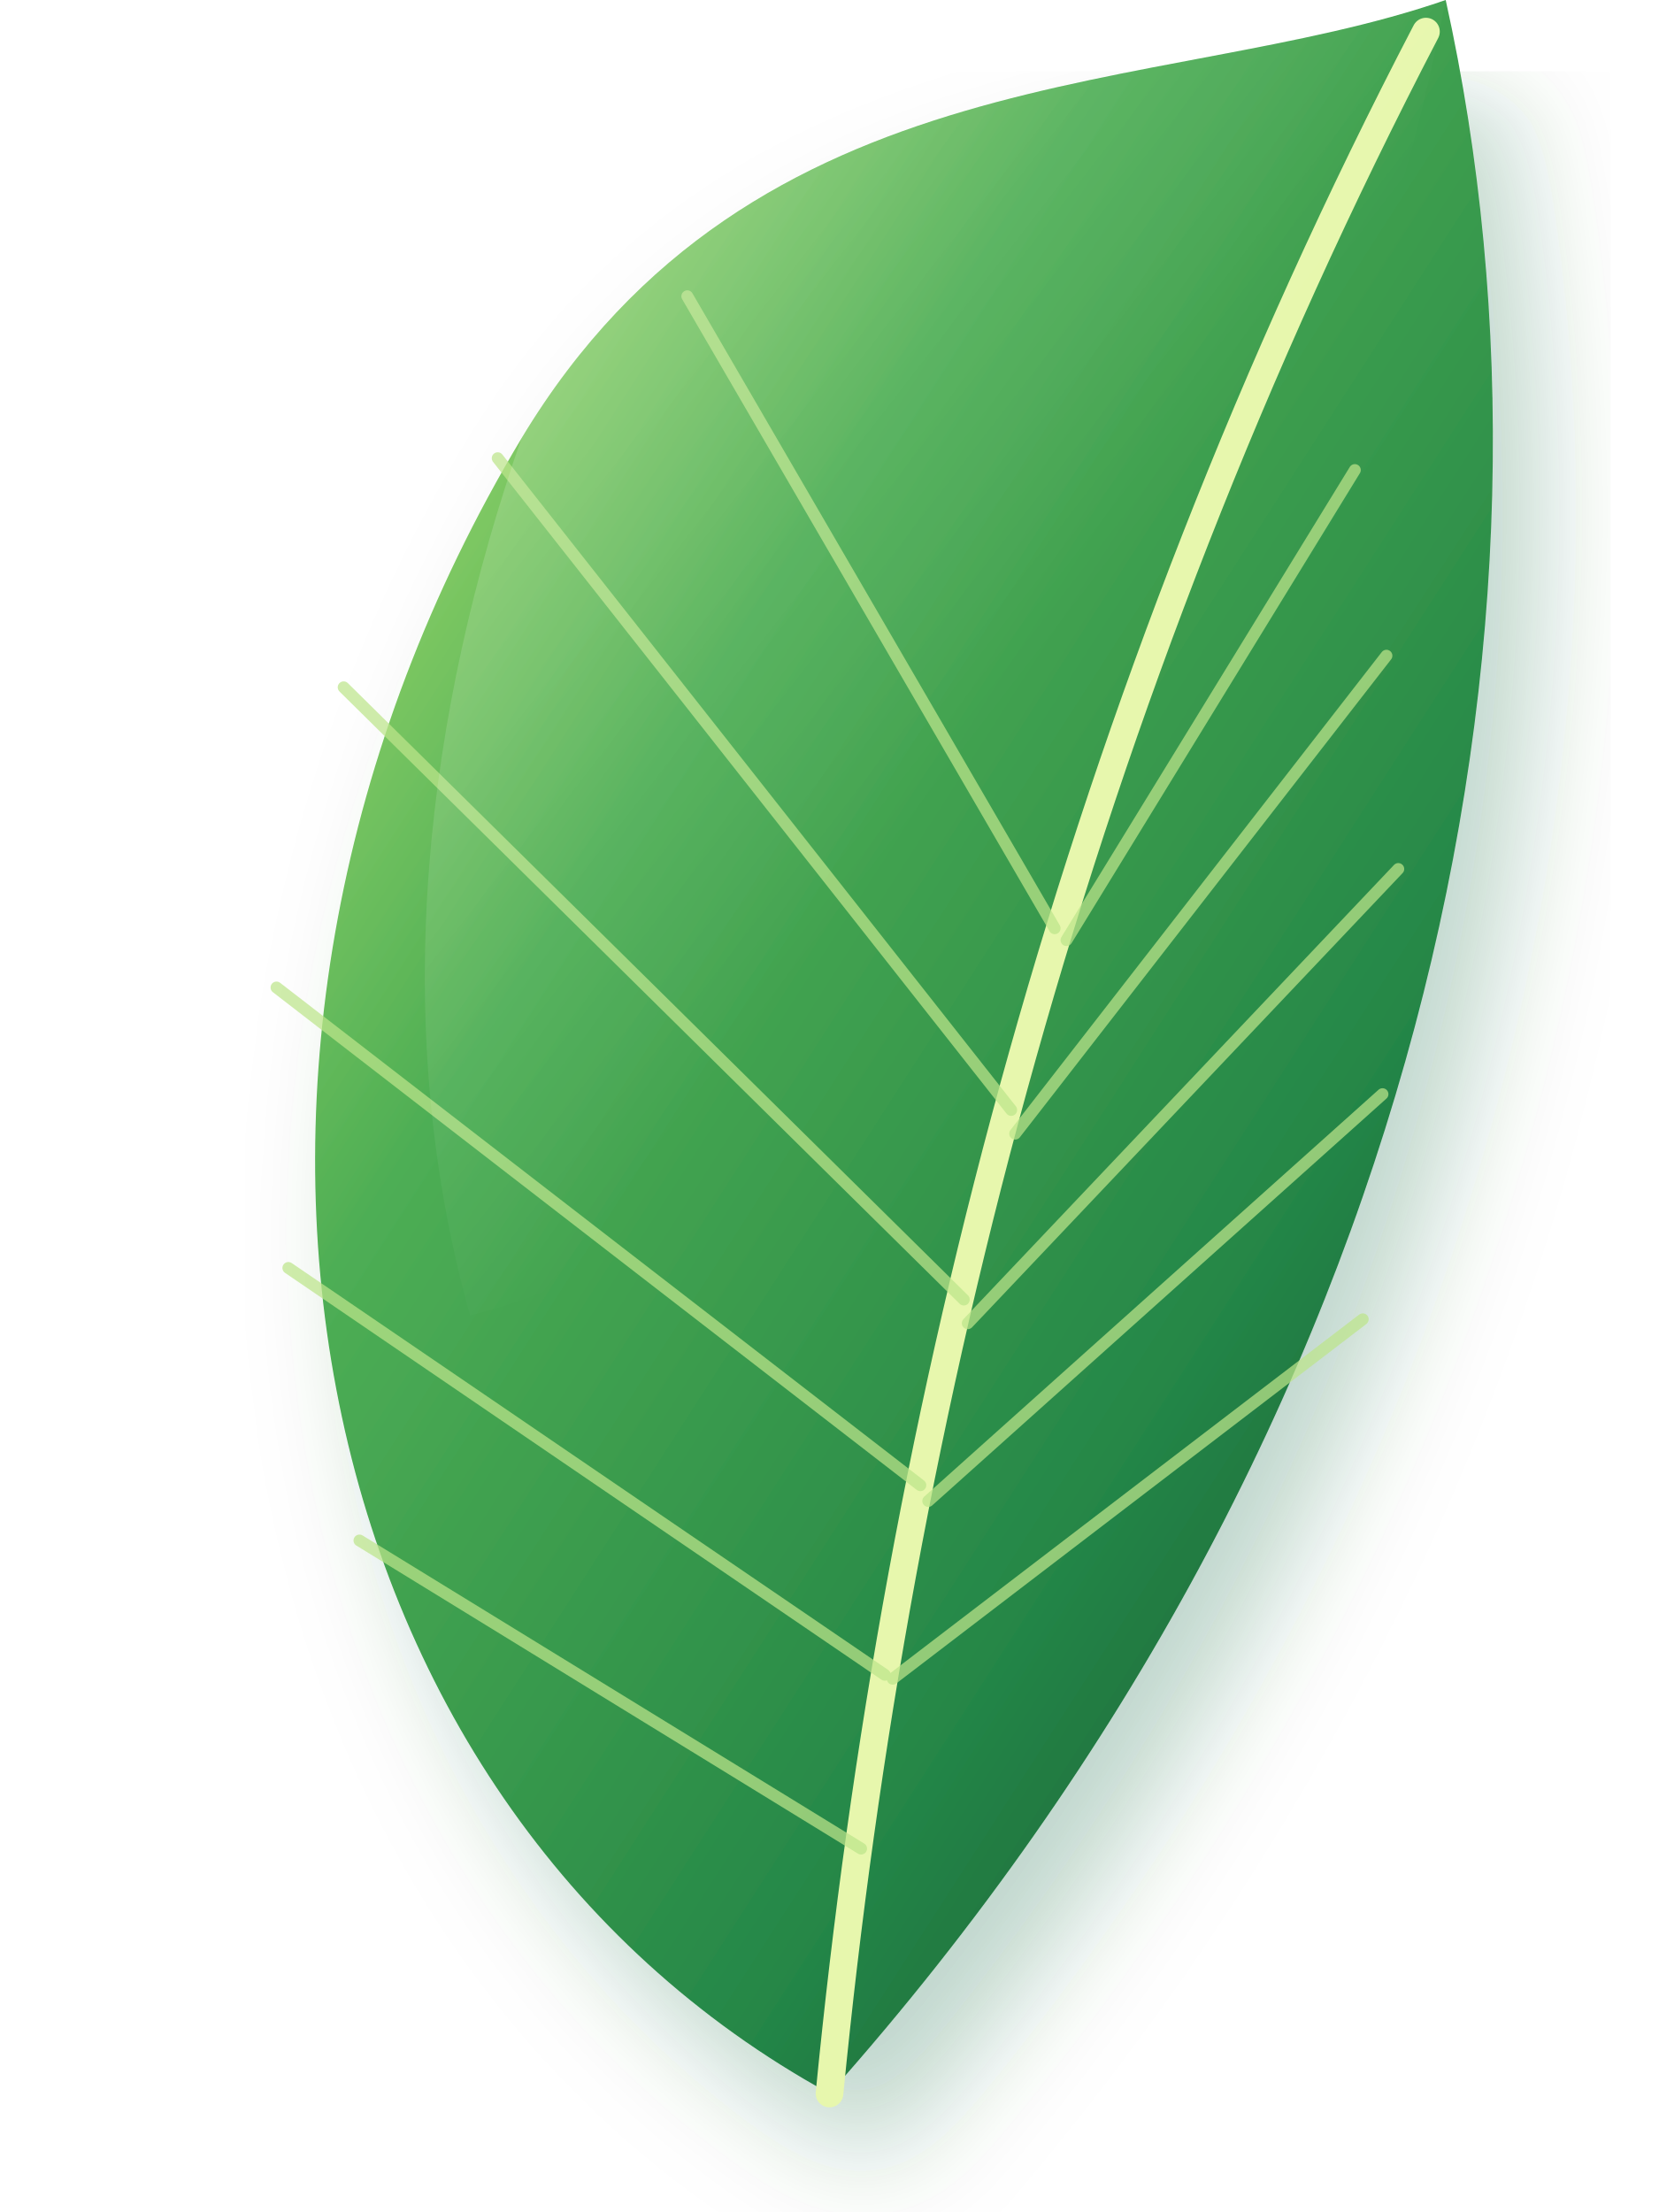
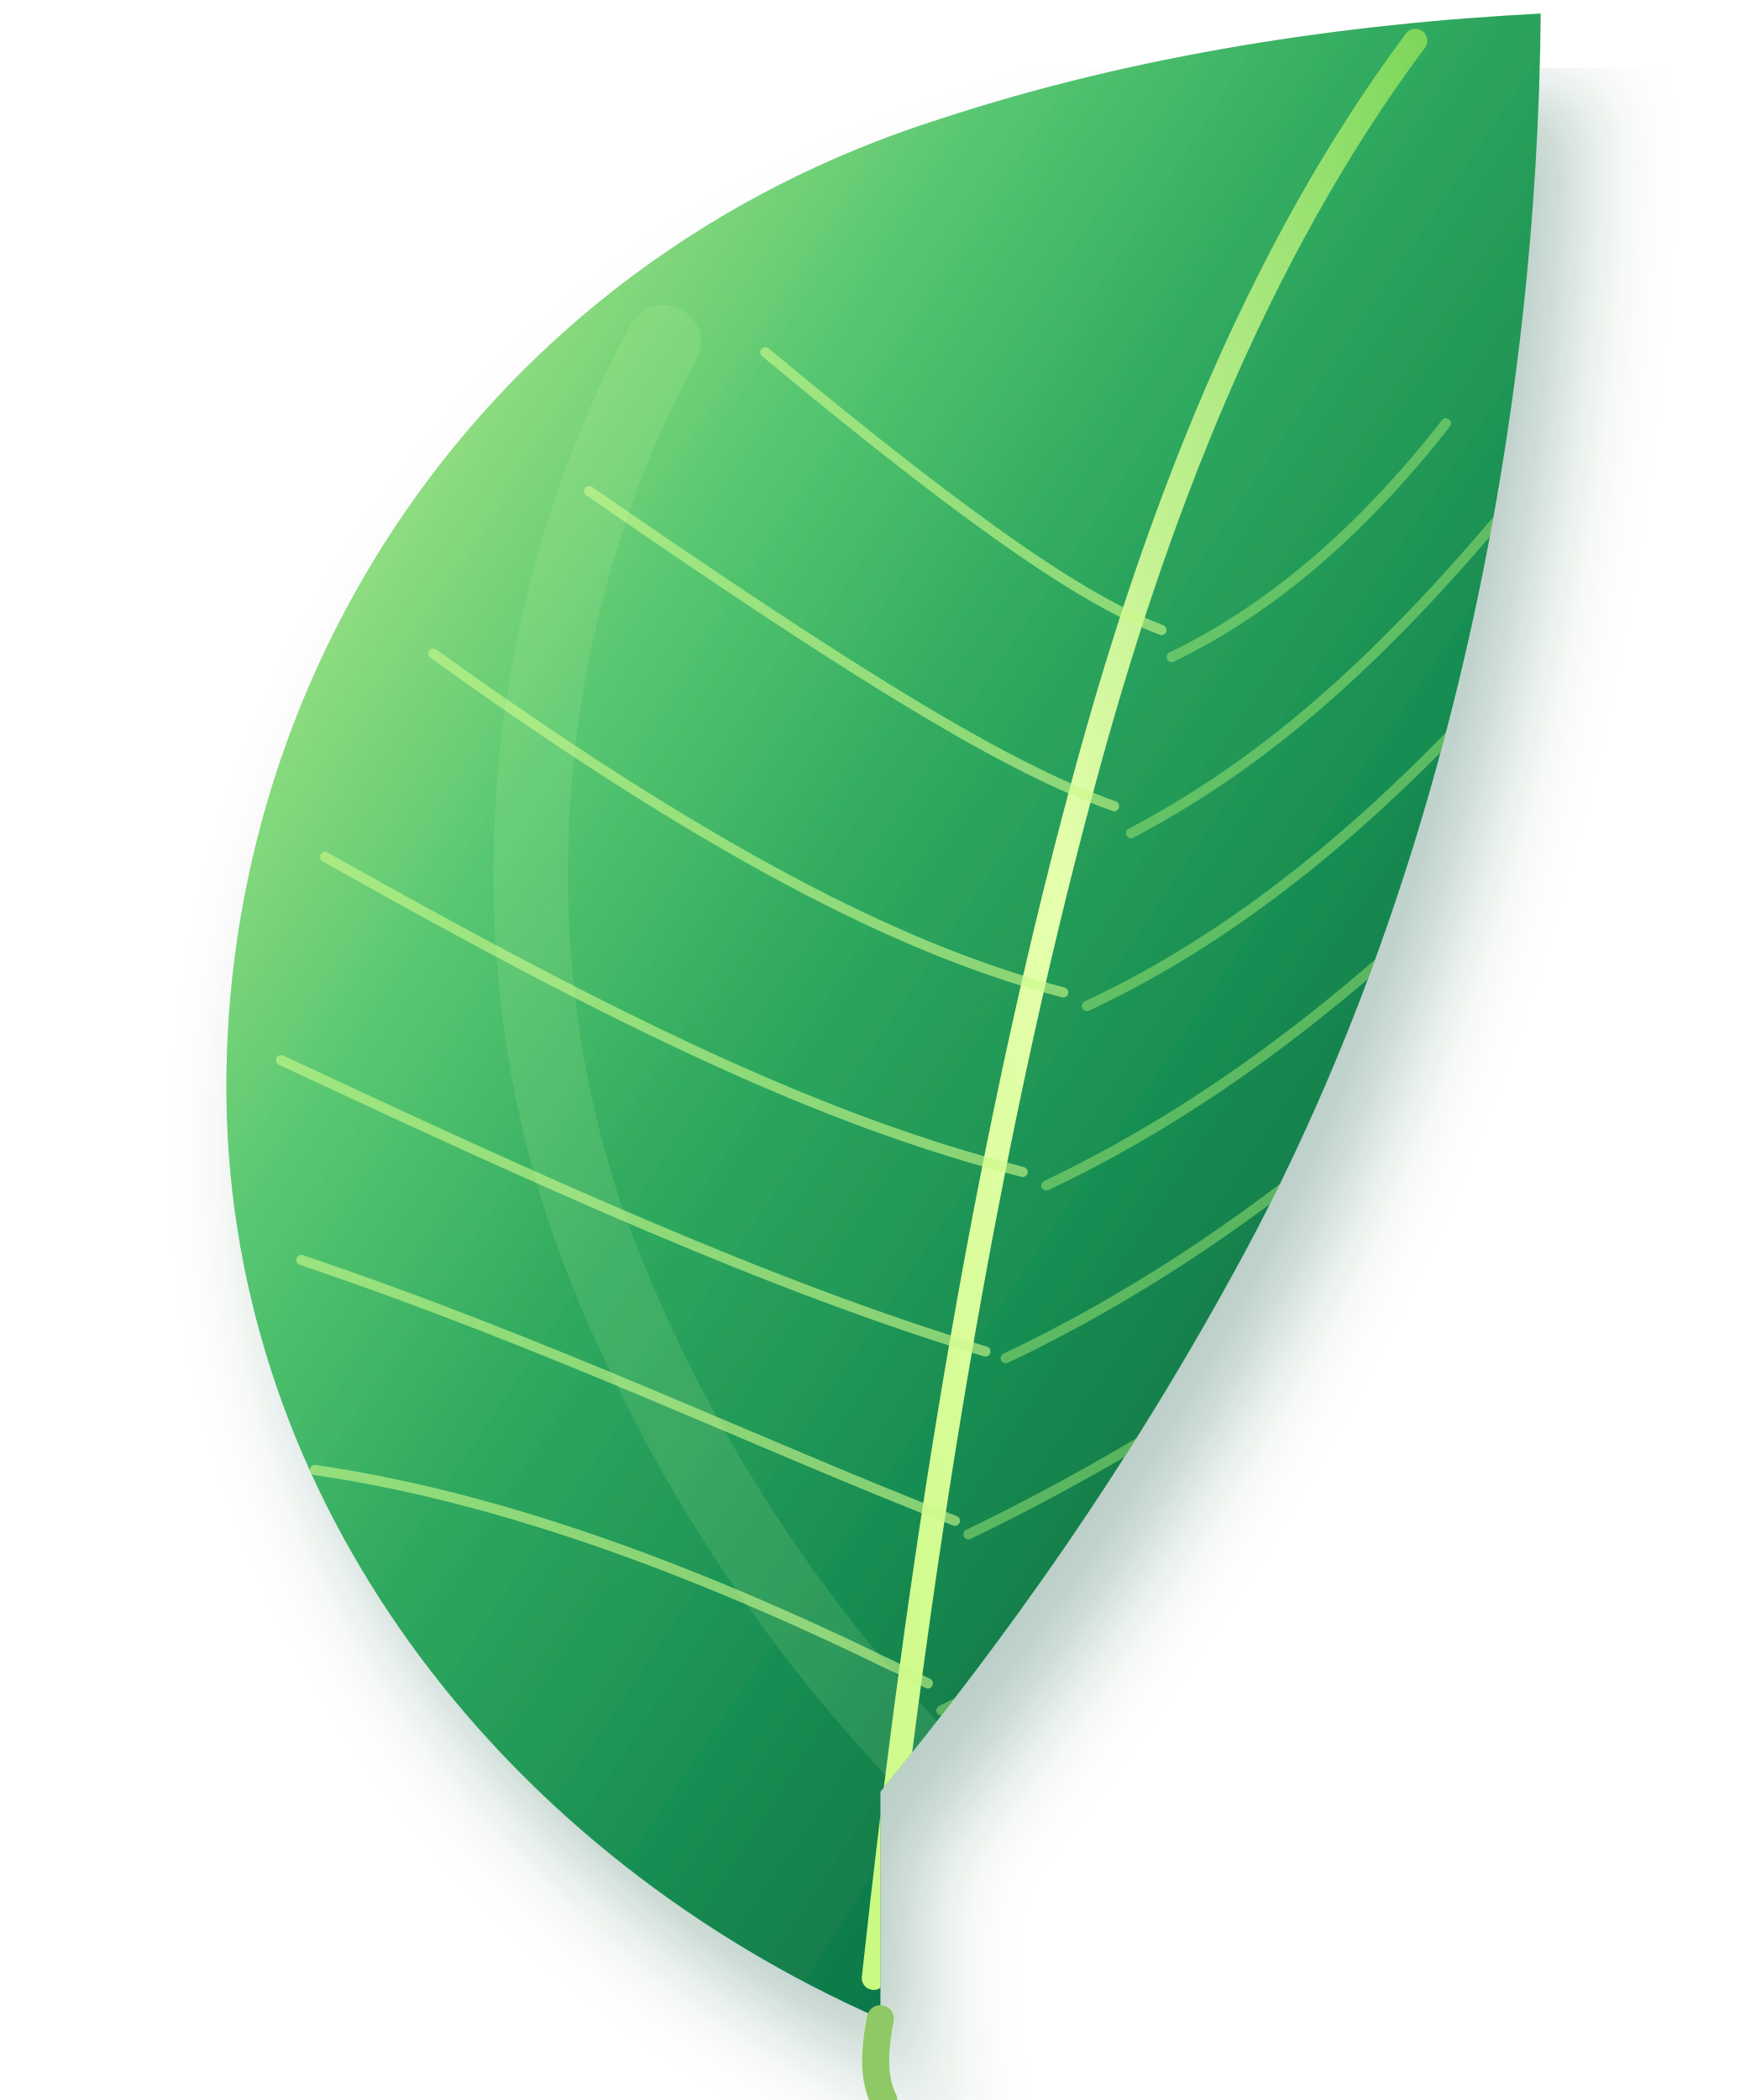
- <svg xmlns="http://www.w3.org/2000/svg" viewBox="0 0 420 560">
+ <svg xmlns="http://www.w3.org/2000/svg" viewBox="0 0 520 620" role="img" aria-labelledby="title desc">
  <defs>
-     <linearGradient id="leaf" x1=".1" y1=".05" x2=".9" y2=".95">
-       <stop stop-color="#a8df70" />
-       <stop offset=".3" stop-color="#4eae54" />
-       <stop offset=".72" stop-color="#258747" />
-       <stop offset="1" stop-color="#125635" />
+     <linearGradient id="leafFill" x1="0.08" y1="0.06" x2="0.92" y2="0.94">
+       <stop offset="0" stop-color="#9be26b" />
+       <stop offset="0.28" stop-color="#38b965" />
+       <stop offset="0.68" stop-color="#07834d" />
+       <stop offset="1" stop-color="#035536" />
    </linearGradient>
    <linearGradient id="shine" x1="0" y1="0" x2="1" y2="1">
-       <stop stop-color="#fff" stop-opacity=".48" />
-       <stop offset=".55" stop-color="#fff" stop-opacity="0" />
+       <stop offset="0" stop-color="#edffc4" stop-opacity=".55" />
+       <stop offset=".45" stop-color="#b9f38c" stop-opacity=".08" />
+       <stop offset="1" stop-color="#003b28" stop-opacity=".18" />
    </linearGradient>
-     <filter id="shadow">
-       <feDropShadow dx="12" dy="18" stdDeviation="14" flood-color="#0d5c35" flood-opacity=".25" />
+     <linearGradient id="rib" x1="0" y1="1" x2="1" y2="0">
+       <stop offset="0" stop-color="#c9fa82" />
+       <stop offset=".45" stop-color="#e5ffad" />
+       <stop offset="1" stop-color="#7ed75c" />
+     </linearGradient>
+     <filter id="softShadow" x="-25%" y="-20%" width="160%" height="170%">
+       <feDropShadow dx="12" dy="20" stdDeviation="13" flood-color="#064b2e" flood-opacity=".28" />
    </filter>
+     <clipPath id="leafClip">
+       <path d="M260 596C151 548 71 448 67 330 63 202 142 78 278 35c58-19 119-28 177-31-1 119-27 253-87 365-35 65-72 116-108 160Z" />
+     </clipPath>
  </defs>
-   <path d="M210 530C75 456 38 268 132 111 191 13 294 25 366 0c35 158-4 359-156 530Z" fill="url(#leaf)" filter="url(#shadow)" />
-   <path d="M210 530C227 356 273 177 361 8" fill="none" stroke="#e7f7ad" stroke-width="7" stroke-linecap="round" />
-   <g fill="none" stroke="#bce58a" stroke-width="3" stroke-linecap="round" opacity=".72">
-     <path d="M218 468 91 390" />
-     <path d="M224 424 73 321" />
-     <path d="M233 376 70 250" />
-     <path d="M244 329 87 174" />
-     <path d="M256 281 126 116" />
-     <path d="M267 235 174 75" />
-     <path d="M226 425 345 334" />
-     <path d="M235 380 350 277" />
-     <path d="M245 335 354 220" />
-     <path d="M257 287 351 166" />
-     <path d="M270 238 343 119" />
+   <g filter="url(#softShadow)">
+     <path d="M260 596C151 548 71 448 67 330 63 202 142 78 278 35c58-19 119-28 177-31-1 119-27 253-87 365-35 65-72 116-108 160Z" fill="url(#leafFill)" />
+     <path d="M260 596C151 548 71 448 67 330 63 202 142 78 278 35c58-19 119-28 177-31-1 119-27 253-87 365-35 65-72 116-108 160Z" fill="url(#shine)" />
+     <g clip-path="url(#leafClip)" fill="none" stroke-linecap="round">
+       <path d="M258 584C271 464 290 342 320 231 341 153 371 75 418 12" stroke="url(#rib)" stroke-width="7" />
+       <path d="M274 497C218 469 155 443 93 434M282 449C223 426 163 397 89 372M291 399C228 380 160 349 83 313M302 346C243 331 183 302 96 253M314 293C272 282 217 257 128 193M329 238C298 227 255 201 174 145M343 186C322 178 291 158 226 104" stroke="#c9f98a" stroke-opacity=".62" stroke-width="3" />
+       <path d="M278 505C333 478 382 443 432 397M286 453C350 422 402 385 457 333M297 401C356 373 411 330 467 270M309 350C366 323 418 280 473 219M321 297C366 276 413 239 463 178M334 246C372 226 406 197 446 149M346 194C375 180 402 157 427 125" stroke="#aff277" stroke-opacity=".46" stroke-width="3" />
+       <path d="M196 101C152 182 143 286 179 375c25 62 64 119 117 168" stroke="#d8ffae" stroke-opacity=".12" stroke-width="22" />
+     </g>
+     <path d="M260 596c-2 10-2 18 1 24" stroke="#8fc965" stroke-width="8" stroke-linecap="round" />
  </g>
-   <path d="M132 111C191 13 294 25 366 0c-18 93-51 151-101 219C213 284 164 322 119 333c-21-75-11-153 13-222Z" fill="url(#shine)" opacity=".55" />
</svg>
